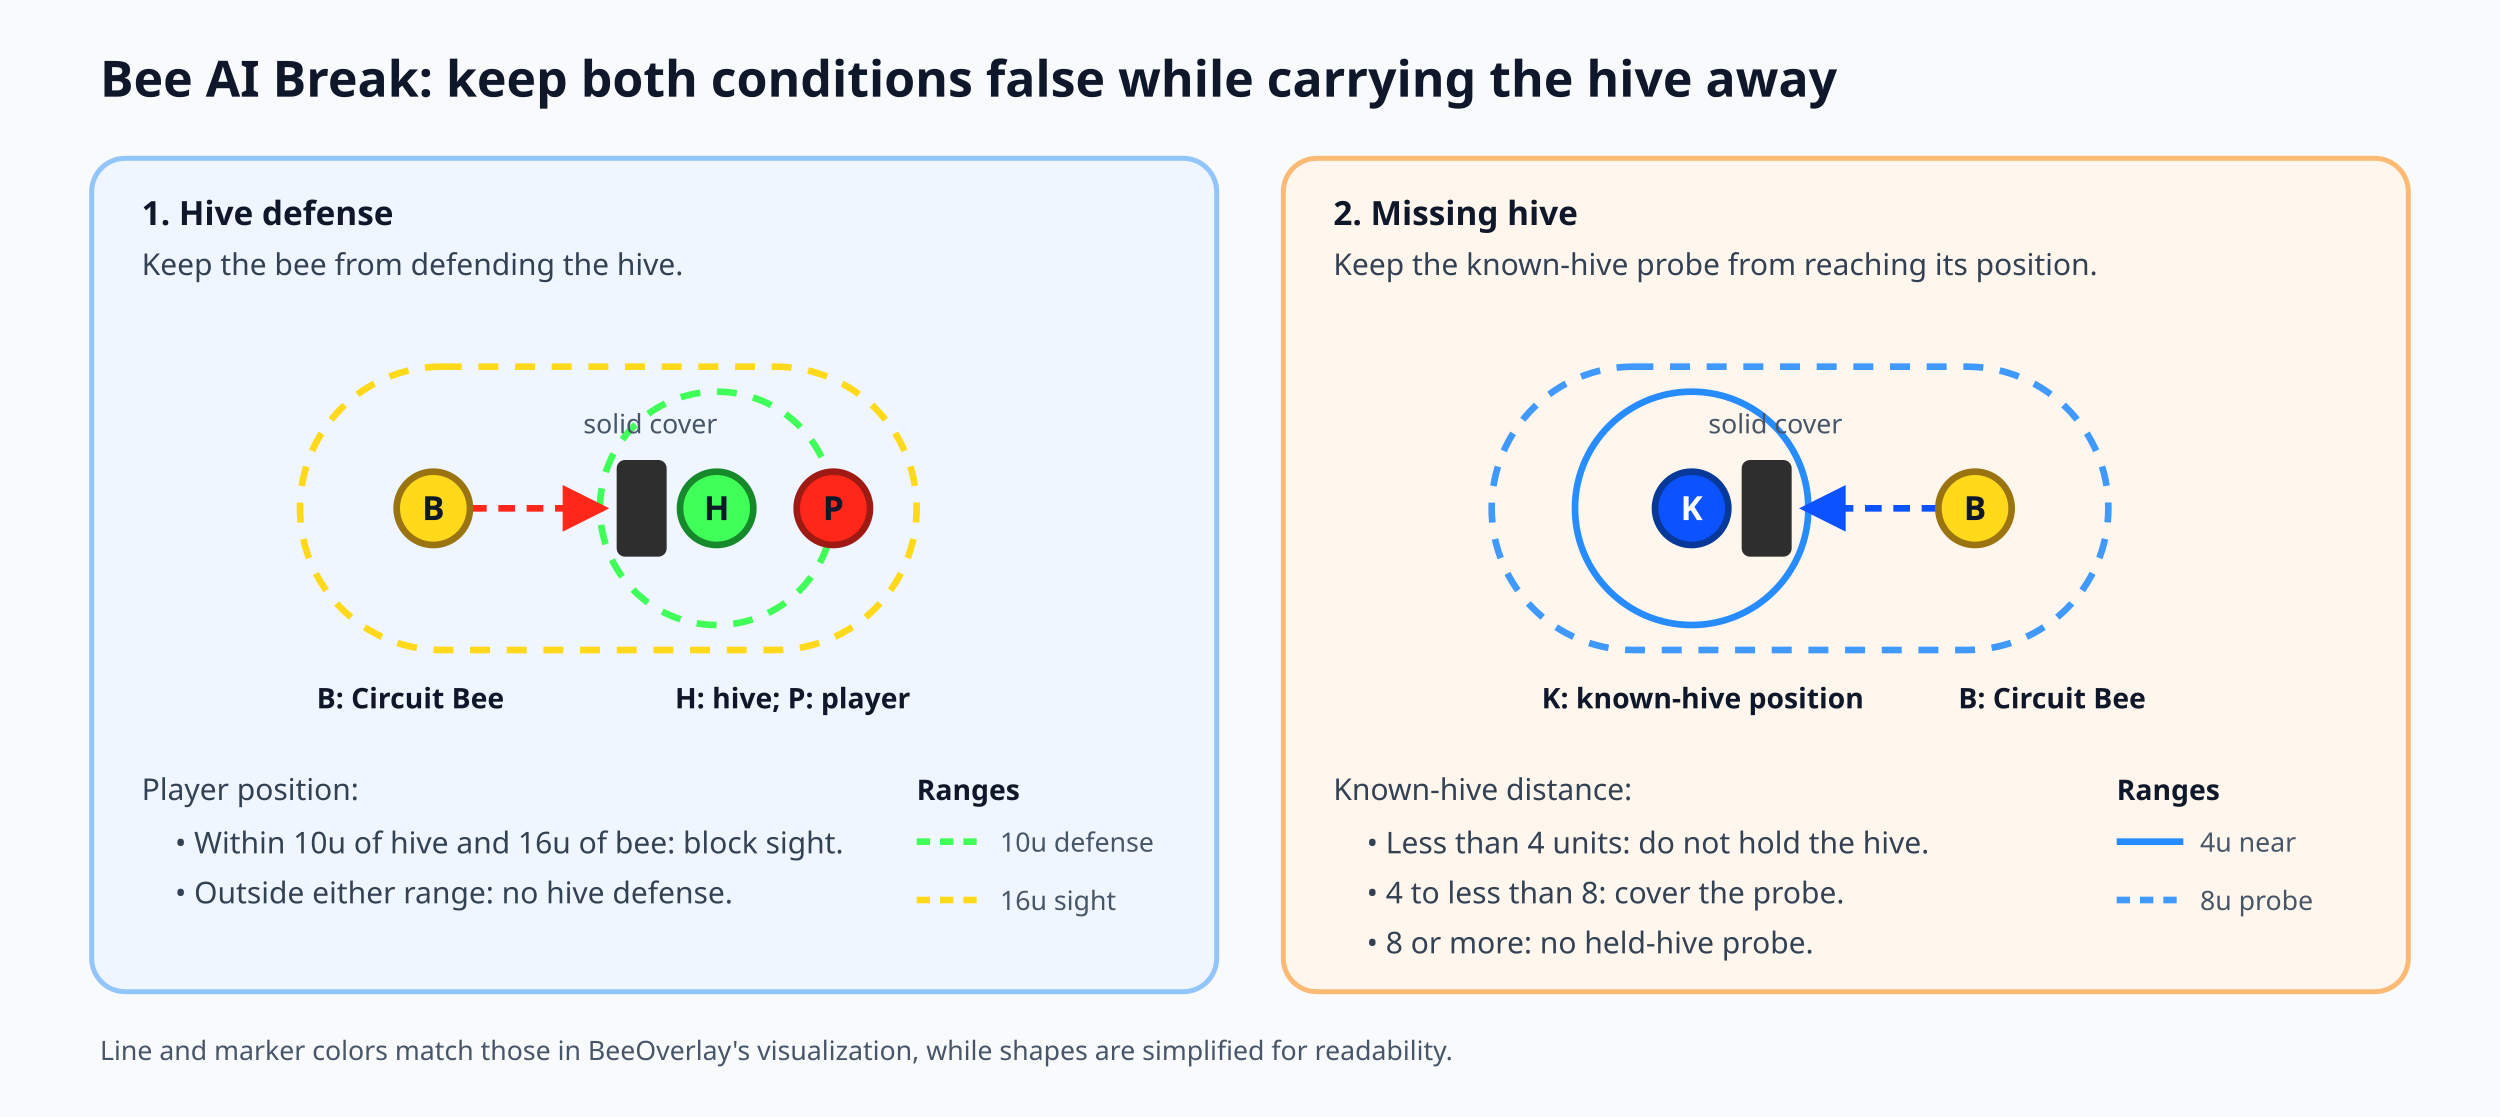
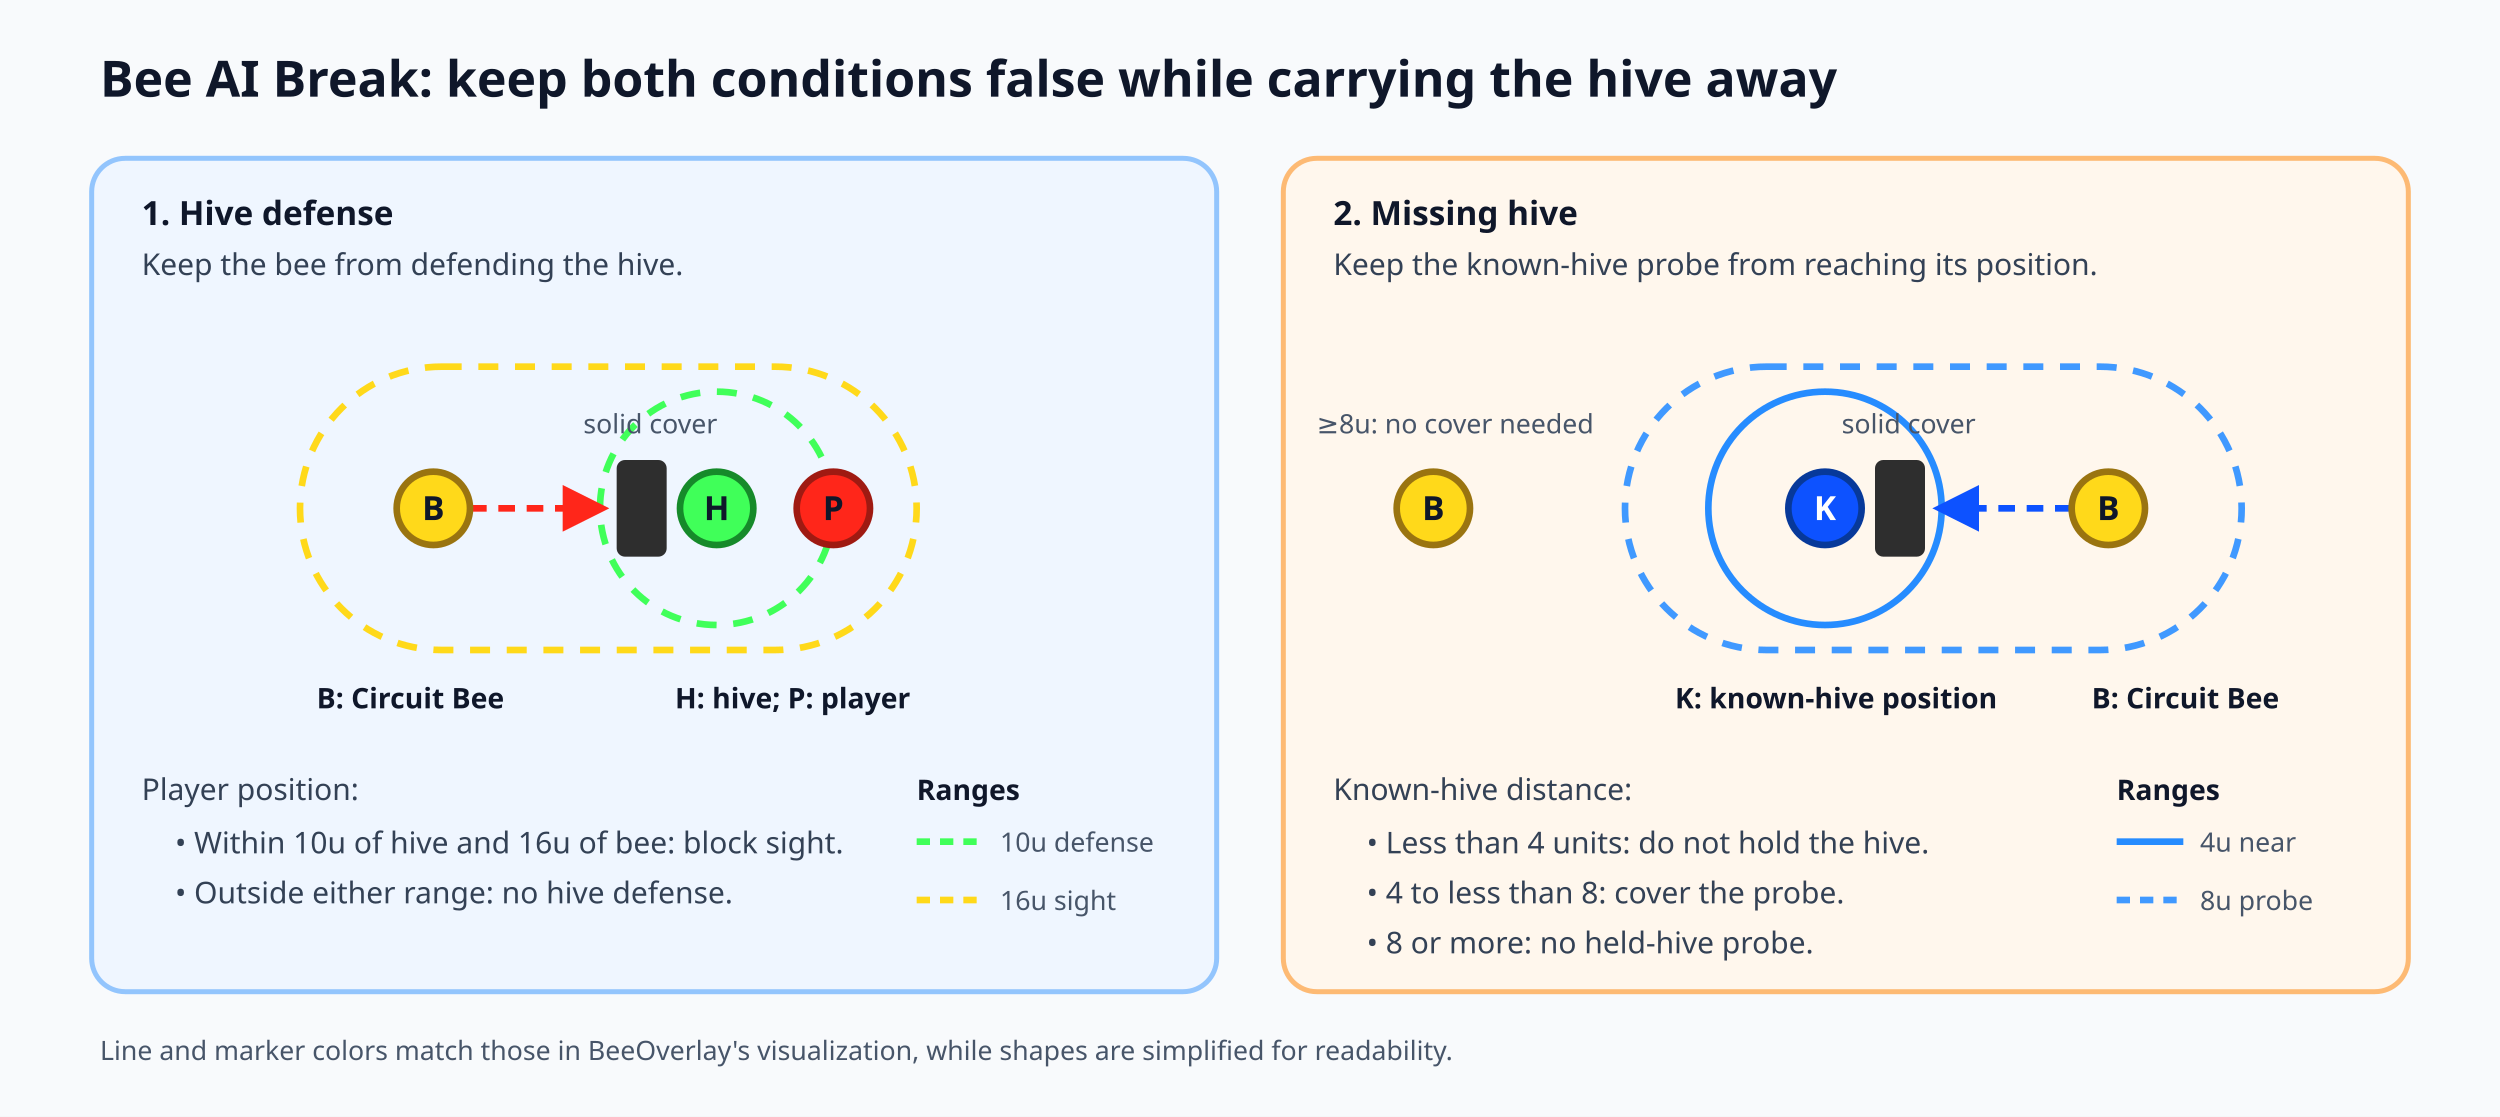
<svg xmlns="http://www.w3.org/2000/svg" width="1500" height="670" viewBox="0 0 1500 670" role="img" aria-labelledby="title desc">
  <defs>
    <marker id="arrow" viewBox="0 0 10 10" refX="8" refY="5" markerWidth="7" markerHeight="7" orient="auto-start-reverse">
      <path d="M 0 0 L 10 5 L 0 10 z" fill="#334155" />
    </marker>
    <marker id="sight-arrow" viewBox="0 0 10 10" refX="8" refY="5" markerWidth="7" markerHeight="7" orient="auto-start-reverse">
      <path d="M 0 0 L 10 5 L 0 10 z" fill="#FF261A" />
    </marker>
    <marker id="probe-arrow" viewBox="0 0 10 10" refX="8" refY="5" markerWidth="7" markerHeight="7" orient="auto-start-reverse">
      <path d="M 0 0 L 10 5 L 0 10 z" fill="#0D52FF" />
    </marker>
    <style>
      .heading { font: 700 30px sans-serif; fill: #0f172a; }
      .subheading { font: 700 20px sans-serif; fill: #0f172a; }
      .body { font: 18px sans-serif; fill: #334155; }
      .small { font: 16px sans-serif; fill: #475569; }
      .label { font: 700 17px sans-serif; fill: #0f172a; }
      .marker { font: 700 20px sans-serif; fill: #0f172a; text-anchor: middle; dominant-baseline: middle; }
      .marker-light { font: 700 20px sans-serif; fill: #ffffff; text-anchor: middle; dominant-baseline: middle; }
    </style>
  </defs>
  <rect width="1500" height="670" fill="#f8fafc" />
  <text x="60" y="58" class="heading">Bee AI Break: keep both conditions false while carrying the hive away</text>
  <g transform="translate(0 -30)">
    <rect x="55" y="125" width="675" height="500" rx="20" fill="#eff6ff" stroke="#93c5fd" stroke-width="3" />
    <text x="85" y="165" class="subheading">1. Hive defense</text>
    <text x="85" y="195" class="body">Keep the bee from defending the hive.</text>
    <rect x="180" y="250" width="370" height="170" rx="85" fill="none" stroke="#FFD91A" stroke-width="4" stroke-dasharray="12 10" />
    <circle cx="430" cy="335" r="70" fill="none" stroke="#40FF59" stroke-width="4" stroke-dasharray="12 10" />
    <path d="M 282 335 H 360" fill="none" stroke="#FF261A" stroke-width="4" stroke-dasharray="10 7" marker-end="url(#sight-arrow)" />
    <rect x="370" y="306" width="30" height="58" rx="5" fill="#2E2E2E" />
    <text x="350" y="290" class="small">solid cover</text>
    <circle cx="260" cy="335" r="22" fill="#FFD91A" stroke="#9A7410" stroke-width="4" />
    <text x="260" y="335" class="marker">B</text>
    <circle cx="430" cy="335" r="22" fill="#40FF59" stroke="#168A2A" stroke-width="4" />
    <text x="430" y="335" class="marker">H</text>
    <circle cx="500" cy="335" r="22" fill="#FF261A" stroke="#9F1A12" stroke-width="4" />
    <text x="500" y="335" class="marker">P</text>
    <text x="190" y="455" class="label">B: Circuit Bee</text>
    <text x="405" y="455" class="label">H: hive; P: player</text>
    <text x="85" y="510" class="body">Player position:</text>
    <text x="105" y="542" class="body">• Within 10u of hive and 16u of bee: block sight.</text>
    <text x="105" y="572" class="body">• Outside either range: no hive defense.</text>
    <text x="550" y="510" class="label">Ranges</text>
    <path d="M 550 535 H 590" fill="none" stroke="#40FF59" stroke-width="4" stroke-dasharray="8 6" />
    <text x="600" y="541" class="small">10u defense</text>
    <path d="M 550 570 H 590" fill="none" stroke="#FFD91A" stroke-width="4" stroke-dasharray="8 6" />
    <text x="600" y="576" class="small">16u sight</text>
    <rect x="770" y="125" width="675" height="500" rx="20" fill="#fff7ed" stroke="#fdba74" stroke-width="3" />
    <text x="800" y="165" class="subheading">2. Missing hive</text>
    <text x="800" y="195" class="body">Keep the known-hive probe from reaching its position.</text>
-     <rect x="895" y="250" width="370" height="170" rx="85" fill="none" stroke="#4099FF" stroke-width="4" stroke-dasharray="12 10" />
-     <circle cx="1015" cy="335" r="70" fill="none" stroke="#268CFF" stroke-width="4" />
-     <text x="1025" y="290" class="small">solid cover</text>
-     <path d="M 1163 335 H 1085" fill="none" stroke="#0D52FF" stroke-width="4" stroke-dasharray="10 7" marker-end="url(#probe-arrow)" />
-     <rect x="1045" y="306" width="30" height="58" rx="5" fill="#2E2E2E" />
-     <circle cx="1015" cy="335" r="22" fill="#0D52FF" stroke="#07399A" stroke-width="4" />
-     <text x="1015" y="335" class="marker-light">K</text>
-     <text x="925" y="455" class="label">K: known-hive position</text>
-     <circle cx="1185" cy="335" r="22" fill="#FFD91A" stroke="#9A7410" stroke-width="4" />
-     <text x="1185" y="335" class="marker">B</text>
-     <text x="1175" y="455" class="label">B: Circuit Bee</text>
+     <text x="790" y="290" class="small">≥8u: no cover needed</text>
+     <circle cx="860" cy="335" r="22" fill="#FFD91A" stroke="#9A7410" stroke-width="4" />
+     <text x="860" y="335" class="marker">B</text>
+     <rect x="975" y="250" width="370" height="170" rx="85" fill="none" stroke="#4099FF" stroke-width="4" stroke-dasharray="12 10" />
+     <circle cx="1095" cy="335" r="70" fill="none" stroke="#268CFF" stroke-width="4" />
+     <text x="1105" y="290" class="small">solid cover</text>
+     <path d="M 1243 335 H 1165" fill="none" stroke="#0D52FF" stroke-width="4" stroke-dasharray="10 7" marker-end="url(#probe-arrow)" />
+     <rect x="1125" y="306" width="30" height="58" rx="5" fill="#2E2E2E" />
+     <circle cx="1095" cy="335" r="22" fill="#0D52FF" stroke="#07399A" stroke-width="4" />
+     <text x="1095" y="335" class="marker-light">K</text>
+     <text x="1005" y="455" class="label">K: known-hive position</text>
+     <circle cx="1265" cy="335" r="22" fill="#FFD91A" stroke="#9A7410" stroke-width="4" />
+     <text x="1265" y="335" class="marker">B</text>
+     <text x="1255" y="455" class="label">B: Circuit Bee</text>
    <text x="800" y="510" class="body">Known-hive distance:</text>
    <text x="820" y="542" class="body">• Less than 4 units: do not hold the hive.</text>
    <text x="820" y="572" class="body">• 4 to less than 8: cover the probe.</text>
    <text x="820" y="602" class="body">• 8 or more: no held-hive probe.</text>
    <text x="1270" y="510" class="label">Ranges</text>
    <path d="M 1270 535 H 1310" fill="none" stroke="#268CFF" stroke-width="4" />
    <text x="1320" y="541" class="small">4u near</text>
    <path d="M 1270 570 H 1310" fill="none" stroke="#4099FF" stroke-width="4" stroke-dasharray="8 6" />
    <text x="1320" y="576" class="small">8u probe</text>
  </g>
  <text x="60" y="636" class="small">Line and marker colors match those in BeeOverlay's visualization, while shapes are simplified for readability.</text>
</svg>
